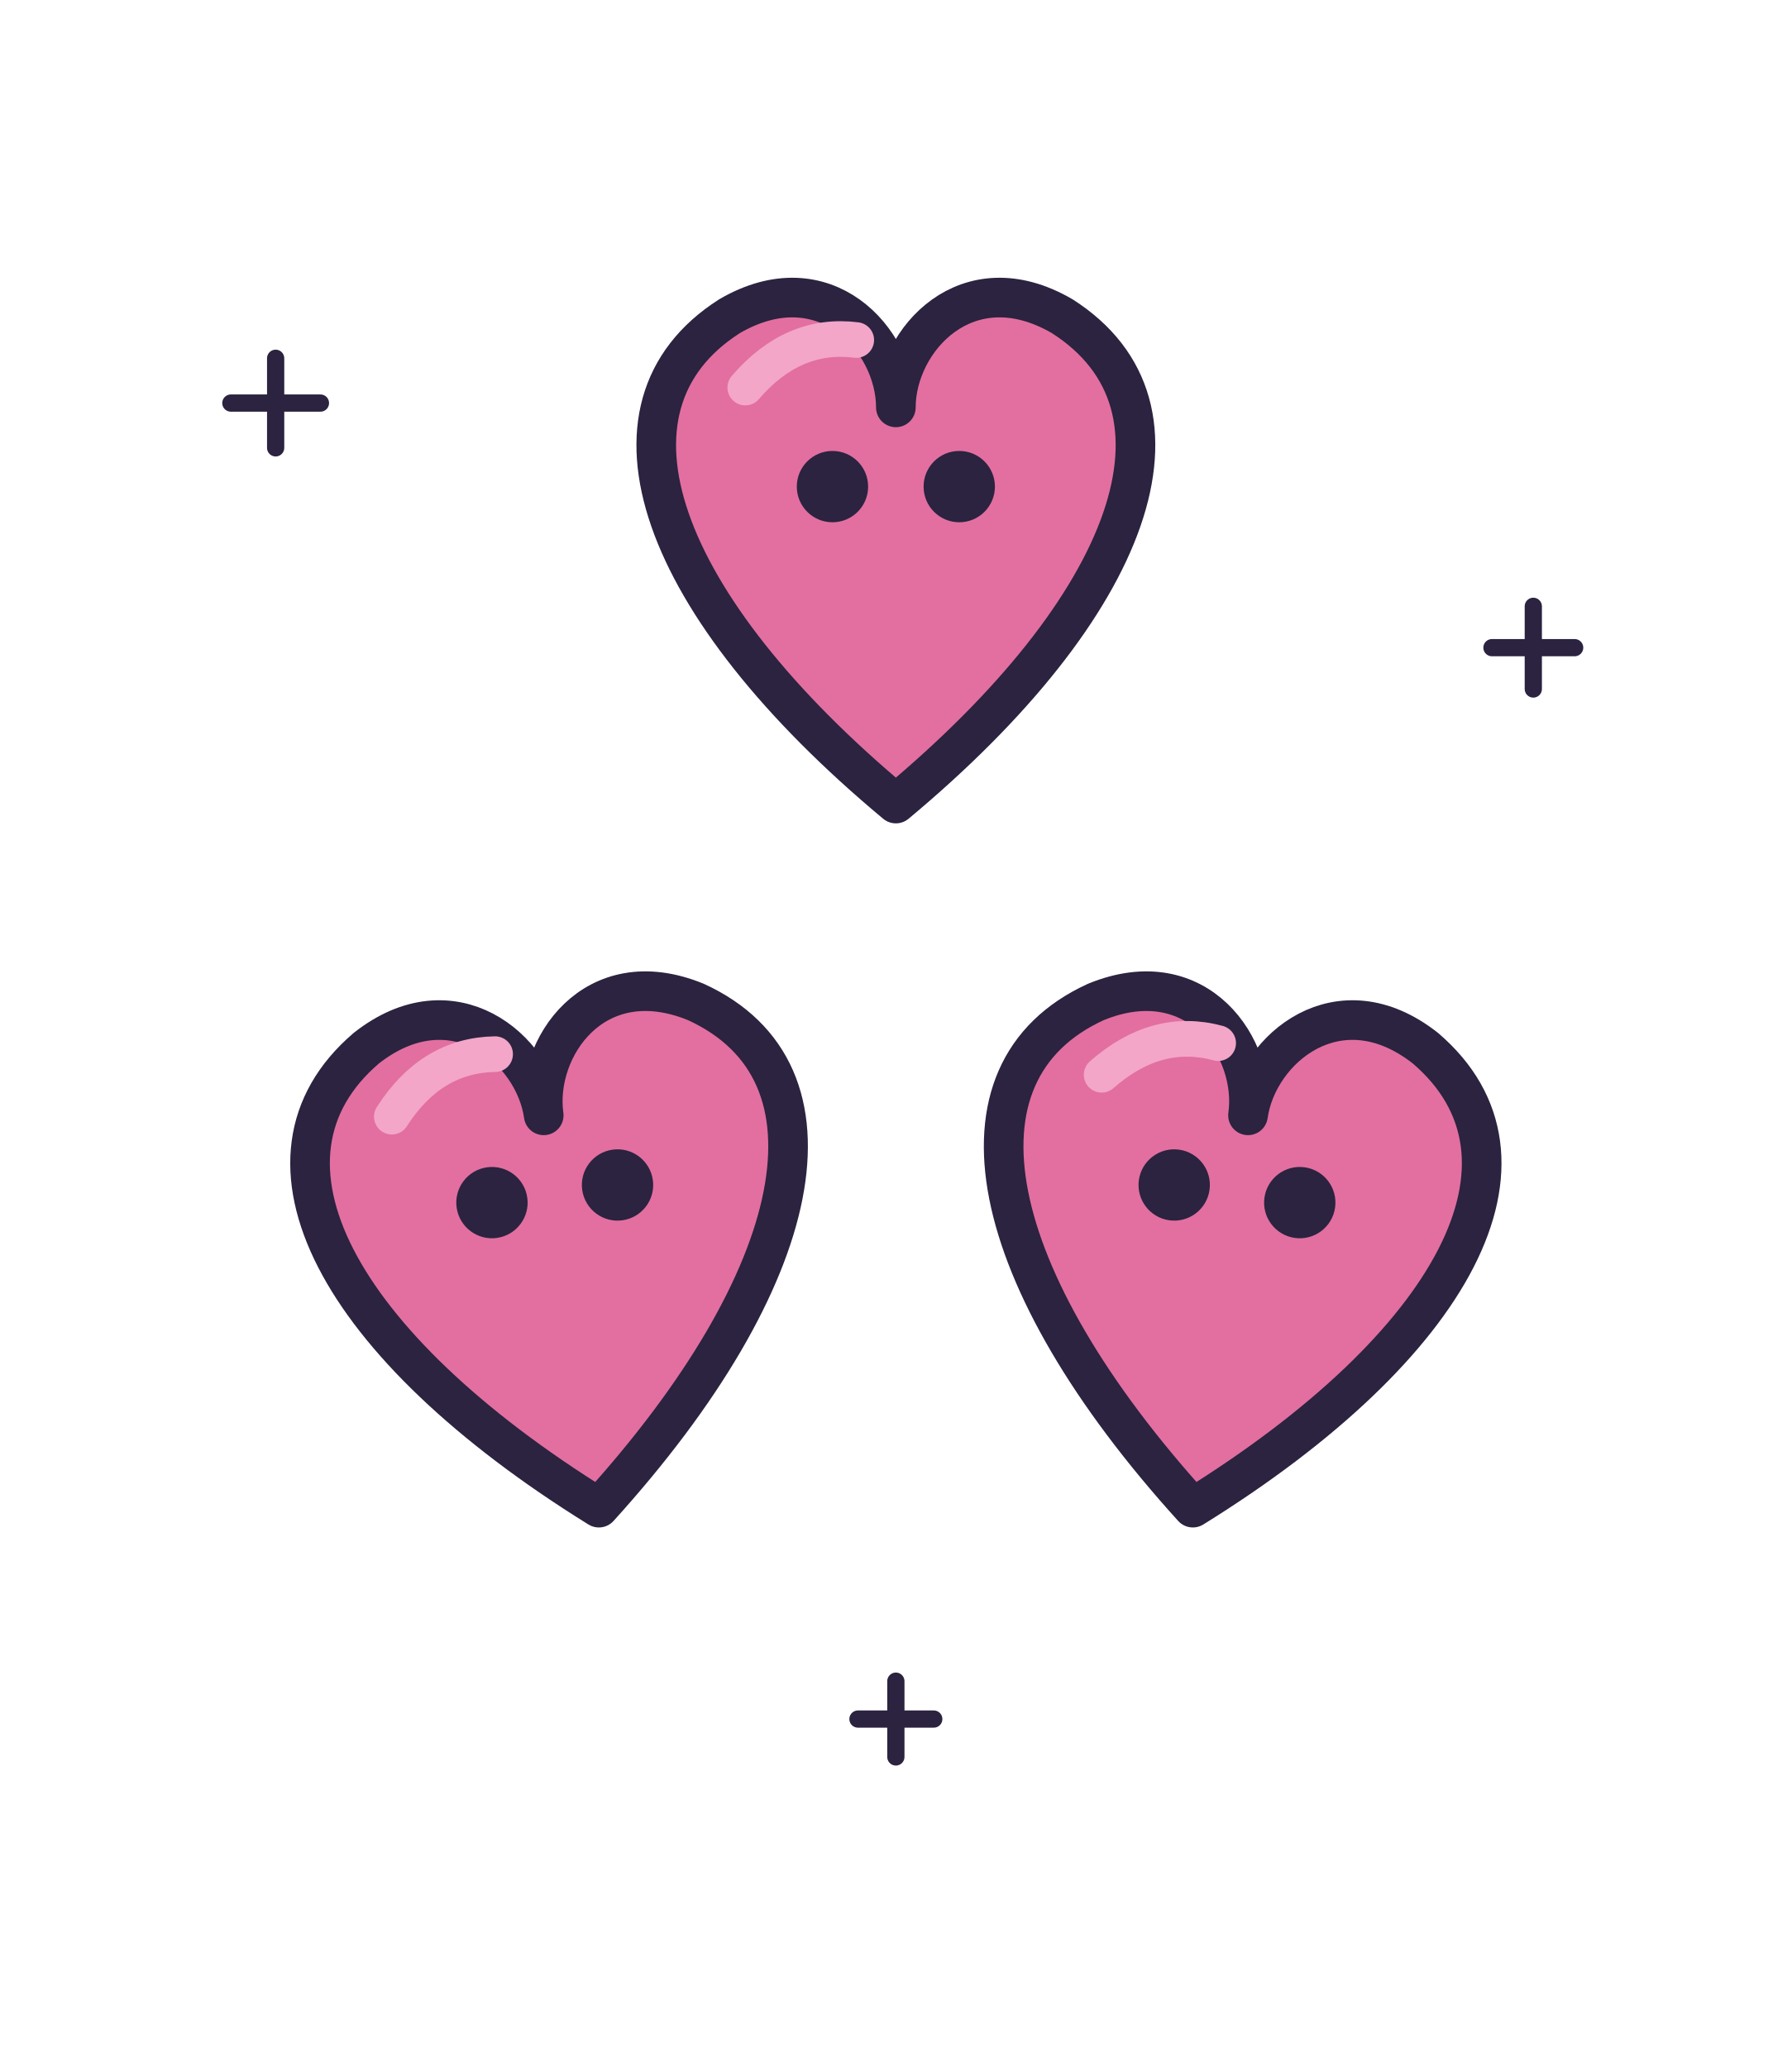
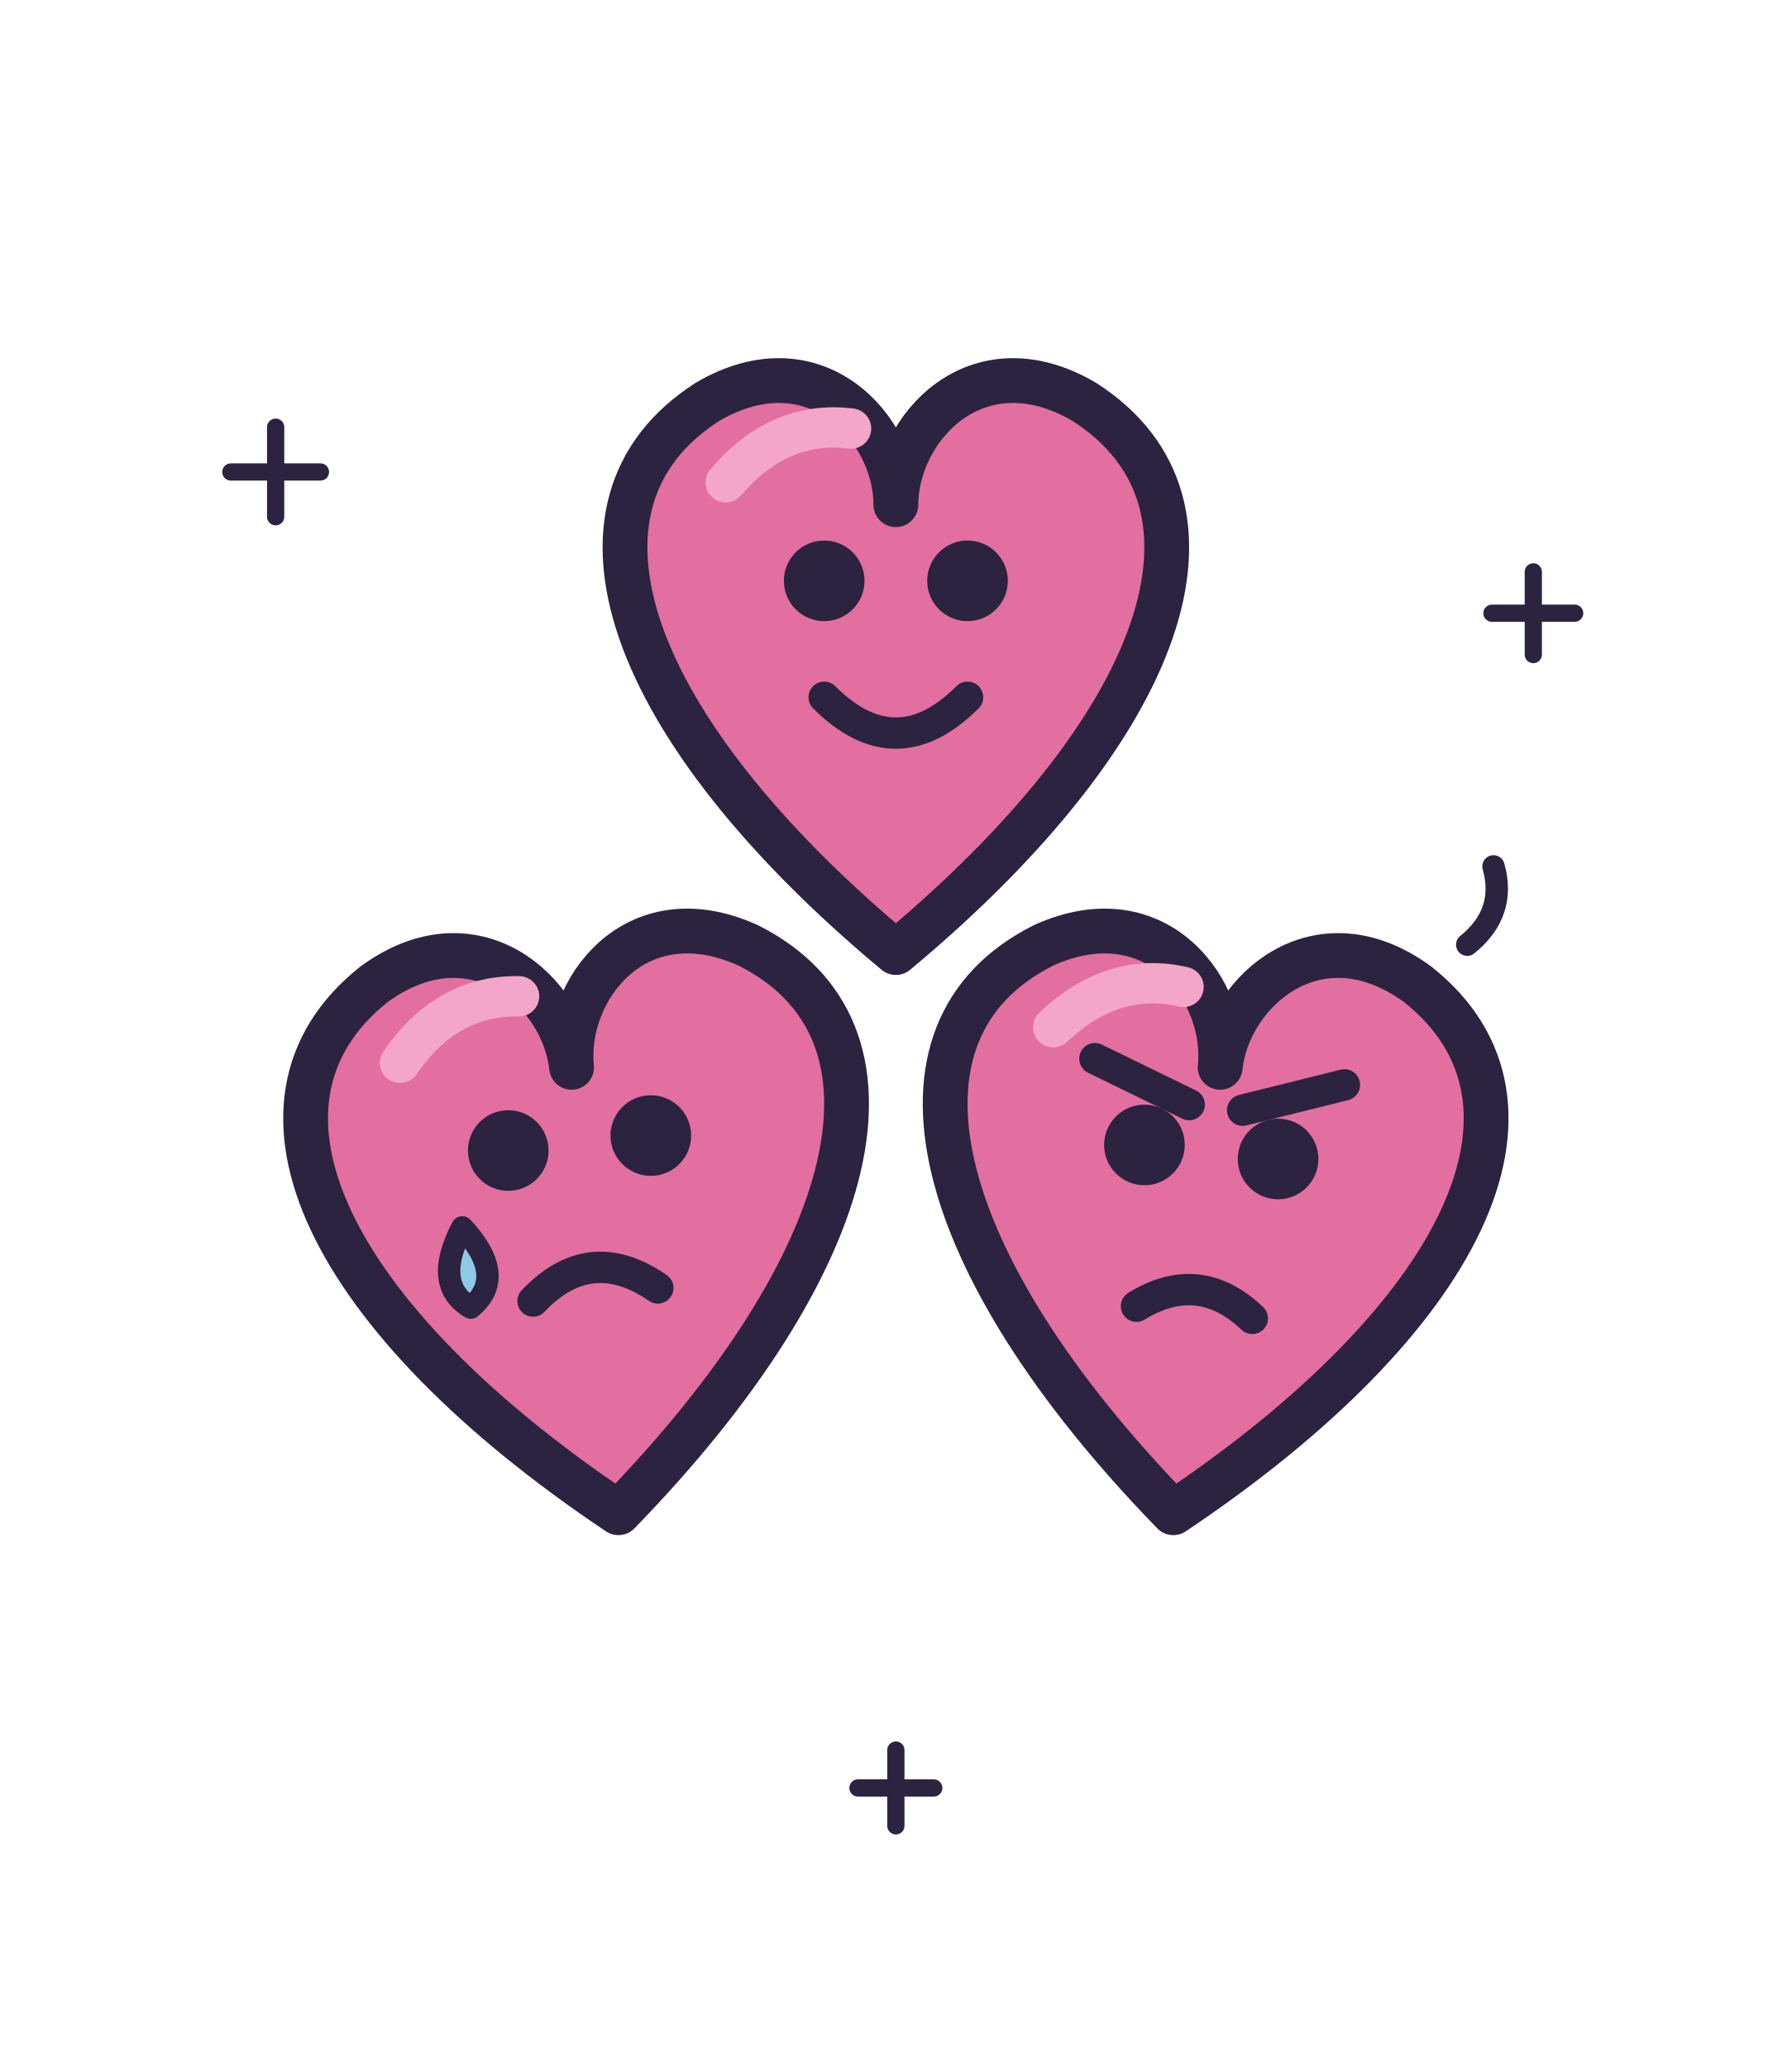
<svg xmlns="http://www.w3.org/2000/svg" viewBox="0 0 520 600" width="520" height="600">
  <defs>
    <style>
      .outline { stroke:#2b2340; stroke-linejoin:round; stroke-linecap:round; }
      .thick { stroke-width:10; }
      .mid { stroke-width:7; }
      .thin { stroke-width:5; }
    </style>
-     <g id="heart">
-       <path d="M 0 55 C -60 5 -78 -45 -42 -68 C -18 -82 0 -62 0 -45 C 0 -62 18 -82 42 -68 C 78 -45 60 5 0 55 Z" fill="#e26fa0" class="outline thick" />
-       <path d="M -38 -50 q 12 -14 28 -12" fill="none" stroke="#f3a6c8" stroke-width="9" stroke-linecap="round" />
-       <circle cx="-16" cy="-25" r="9" fill="#2b2340" stroke="none" />
-       <circle cx="16" cy="-25" r="9" fill="#2b2340" stroke="none" />
-     </g>
+     <path id="heartShape" d="M 0 55 C -60 5 -78 -45 -42 -68 C -18 -82 0 -62 0 -45 C 0 -62 18 -82 42 -68 C 78 -45 60 5 0 55 Z" />
  </defs>
-   <use href="#heart" transform="translate(260,170) scale(1.15)" />
-   <use href="#heart" transform="translate(165,375) scale(1.15) rotate(-8)" />
-   <use href="#heart" transform="translate(355,375) scale(1.15) rotate(8)" />
+   <g transform="translate(172,368) scale(1.3) rotate(-6)">
+     <use href="#heartShape" fill="#e26fa0" class="outline thick" />
+     <path d="M -38 -50 q 12 -14 28 -12" fill="none" stroke="#f3a6c8" stroke-width="9" stroke-linecap="round" />
+     <circle cx="-16" cy="-28" r="9" fill="#2b2340" stroke="none" />
+     <circle cx="16" cy="-28" r="9" fill="#2b2340" stroke="none" />
+     <path d="M -14 6 q 14 -12 28 0" fill="none" class="outline mid" />
+     <path d="M -28 -12 q -8 12 0 18 q 9 -6 0 -18 Z" fill="#8ecae6" class="outline thin" />
+   </g>
+   <g transform="translate(348,368) scale(1.3) rotate(6)">
+     <use href="#heartShape" fill="#e26fa0" class="outline thick" />
+     <path d="M -38 -50 q 12 -14 28 -12" fill="none" stroke="#f3a6c8" stroke-width="9" stroke-linecap="round" />
+     <path d="M -28 -44 l 22 8 M 28 -44 l -22 8" fill="none" class="outline mid" />
+     <circle cx="-15" cy="-26" r="9" fill="#2b2340" stroke="none" />
+     <circle cx="15" cy="-26" r="9" fill="#2b2340" stroke="none" />
+     <path d="M -13 10 q 13 -10 26 0" fill="none" class="outline mid" />
+     <path d="M 52 -78 q 8 -8 4 -18" fill="none" class="outline thin" />
+   </g>
+   <g transform="translate(260,205) scale(1.3)">
+     <use href="#heartShape" fill="#e26fa0" class="outline thick" />
+     <path d="M -38 -50 q 12 -14 28 -12" fill="none" stroke="#f3a6c8" stroke-width="9" stroke-linecap="round" />
+     <circle cx="-16" cy="-28" r="9" fill="#2b2340" stroke="none" />
+     <circle cx="16" cy="-28" r="9" fill="#2b2340" stroke="none" />
+     <path d="M -16 -2 q 16 16 32 0" fill="none" class="outline mid" />
+   </g>
  <g fill="none" class="outline thin">
-     <path d="M 80 130 l 0 -26 M 80 117 l -13 0 l 26 0" />
-     <path d="M 445 200 l 0 -24 M 445 188 l -12 0 l 24 0" />
-     <path d="M 260 510 l 0 -22 M 260 499 l -11 0 l 22 0" />
+     <path d="M 80 150 l 0 -26 M 80 137 l -13 0 l 26 0" />
+     <path d="M 445 190 l 0 -24 M 445 178 l -12 0 l 24 0" />
+     <path d="M 260 530 l 0 -22 M 260 519 l -11 0 l 22 0" />
  </g>
</svg>
